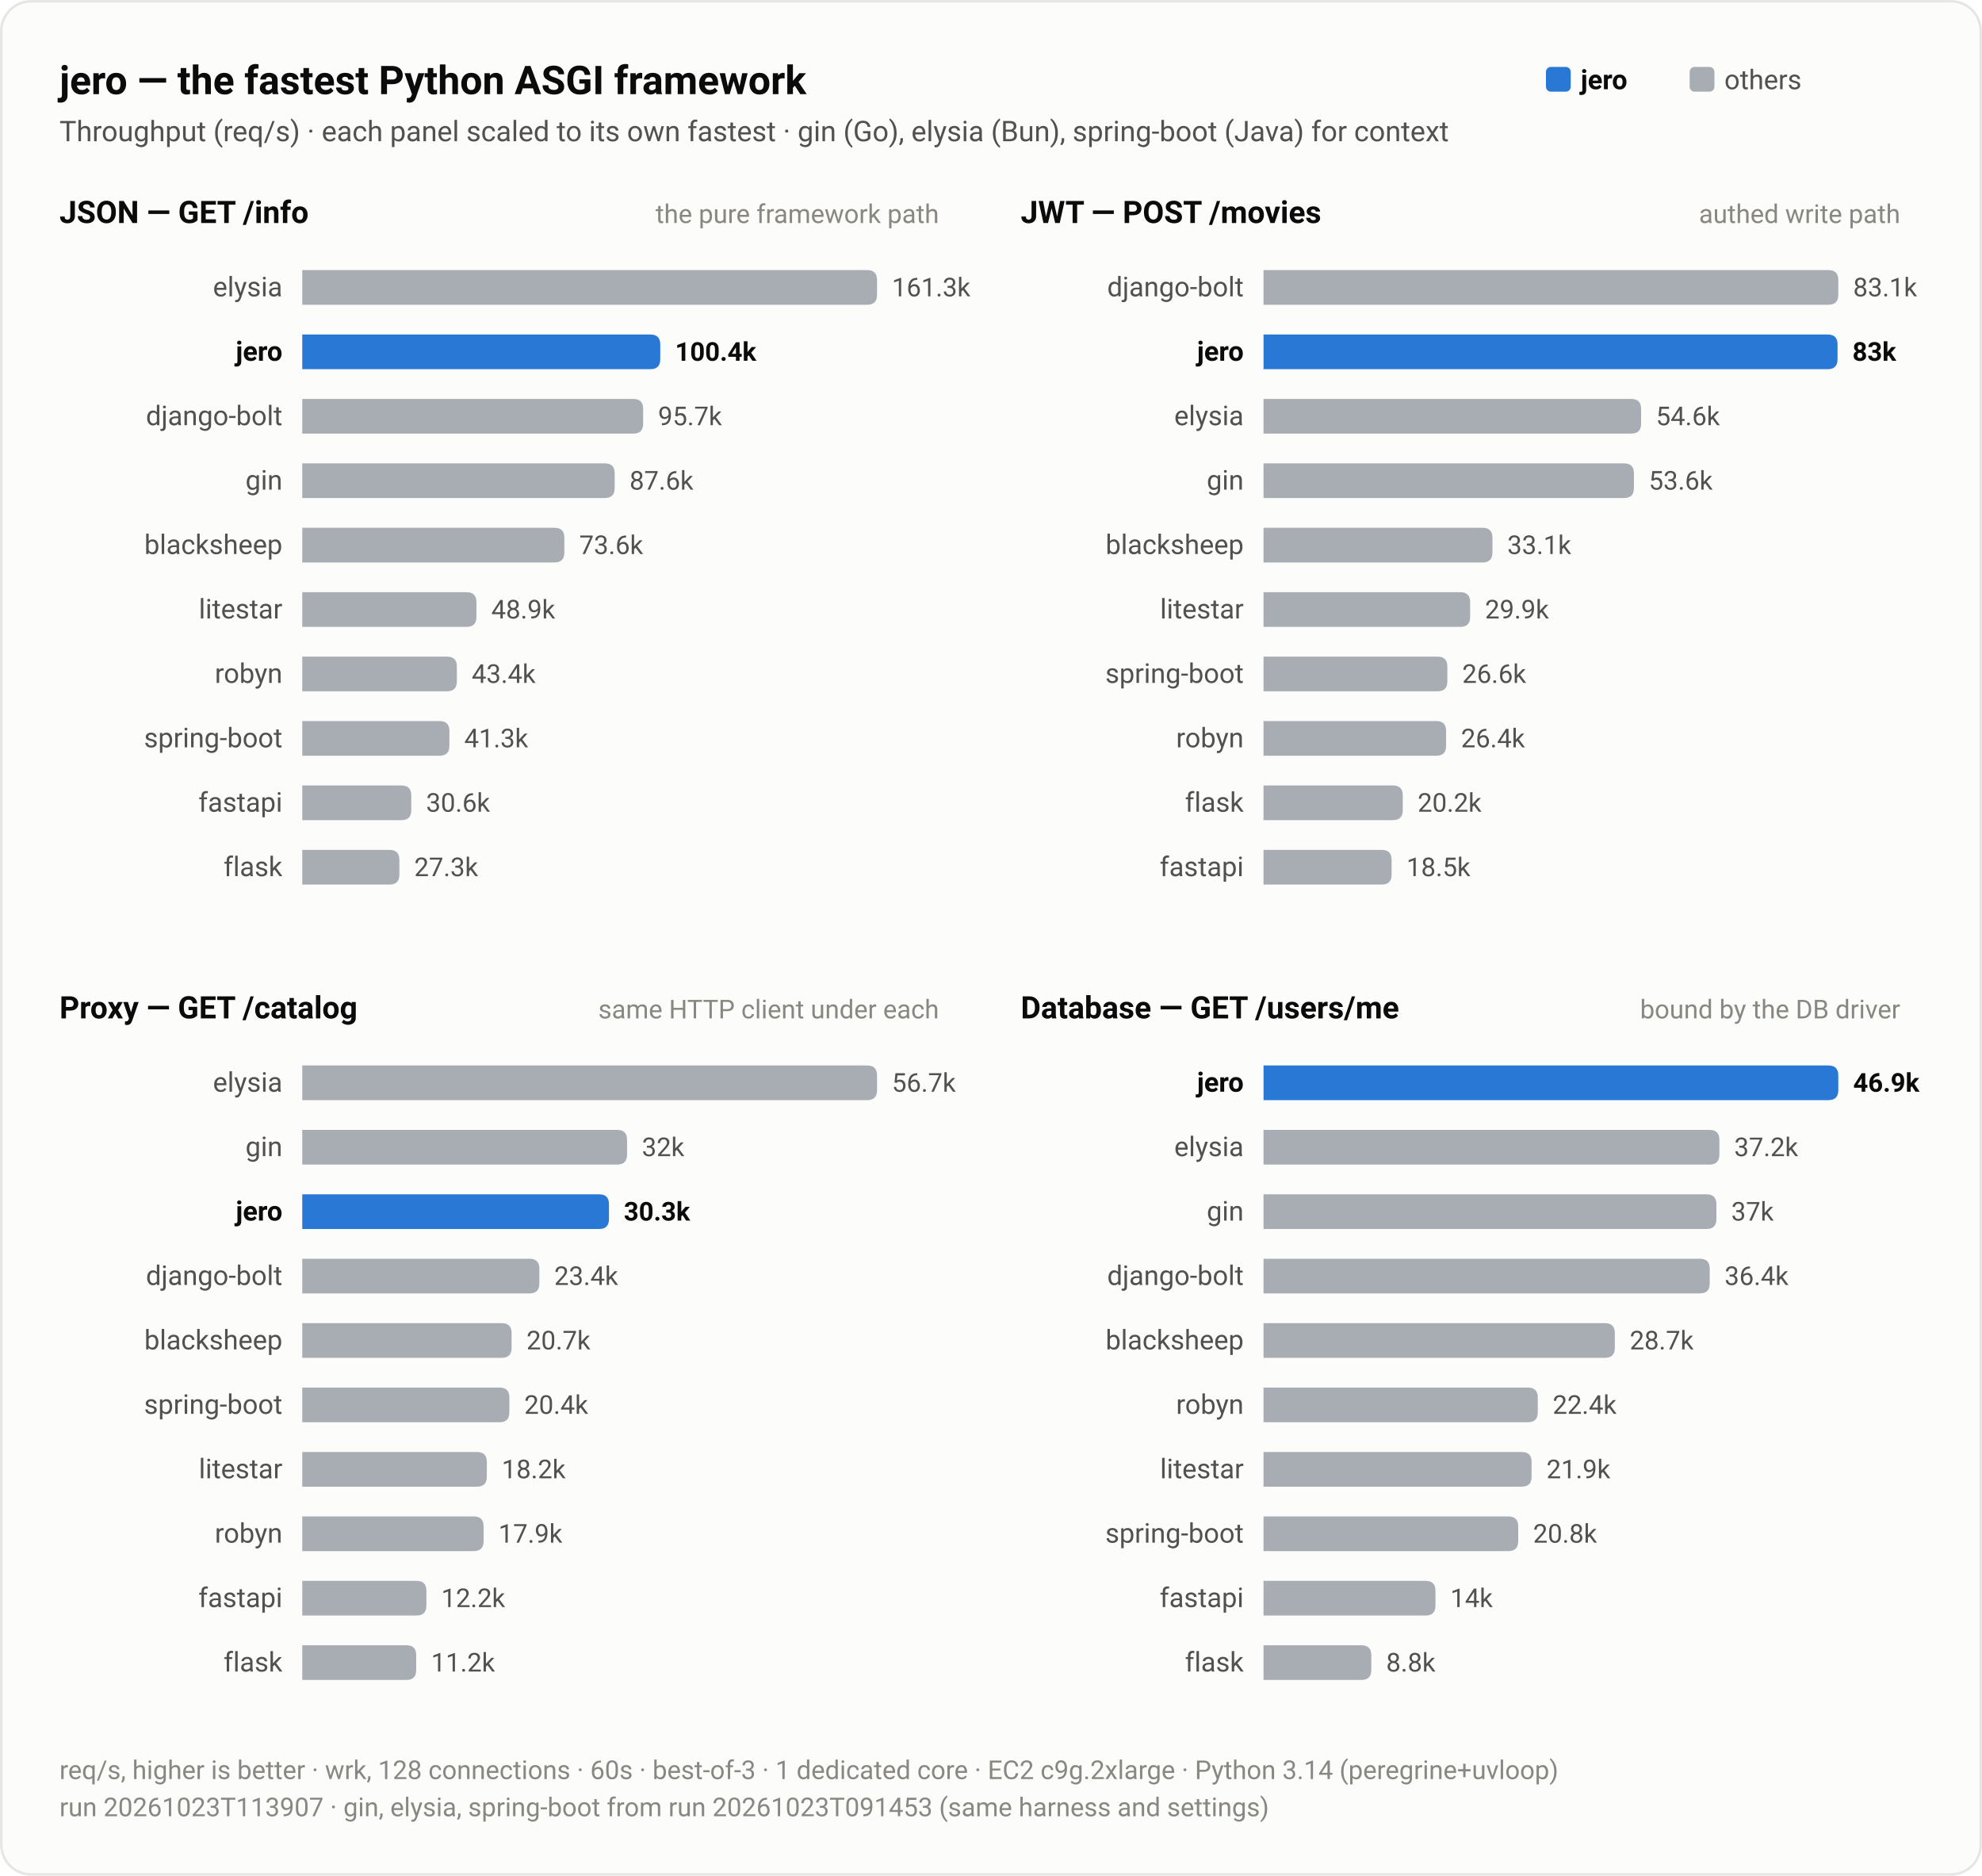
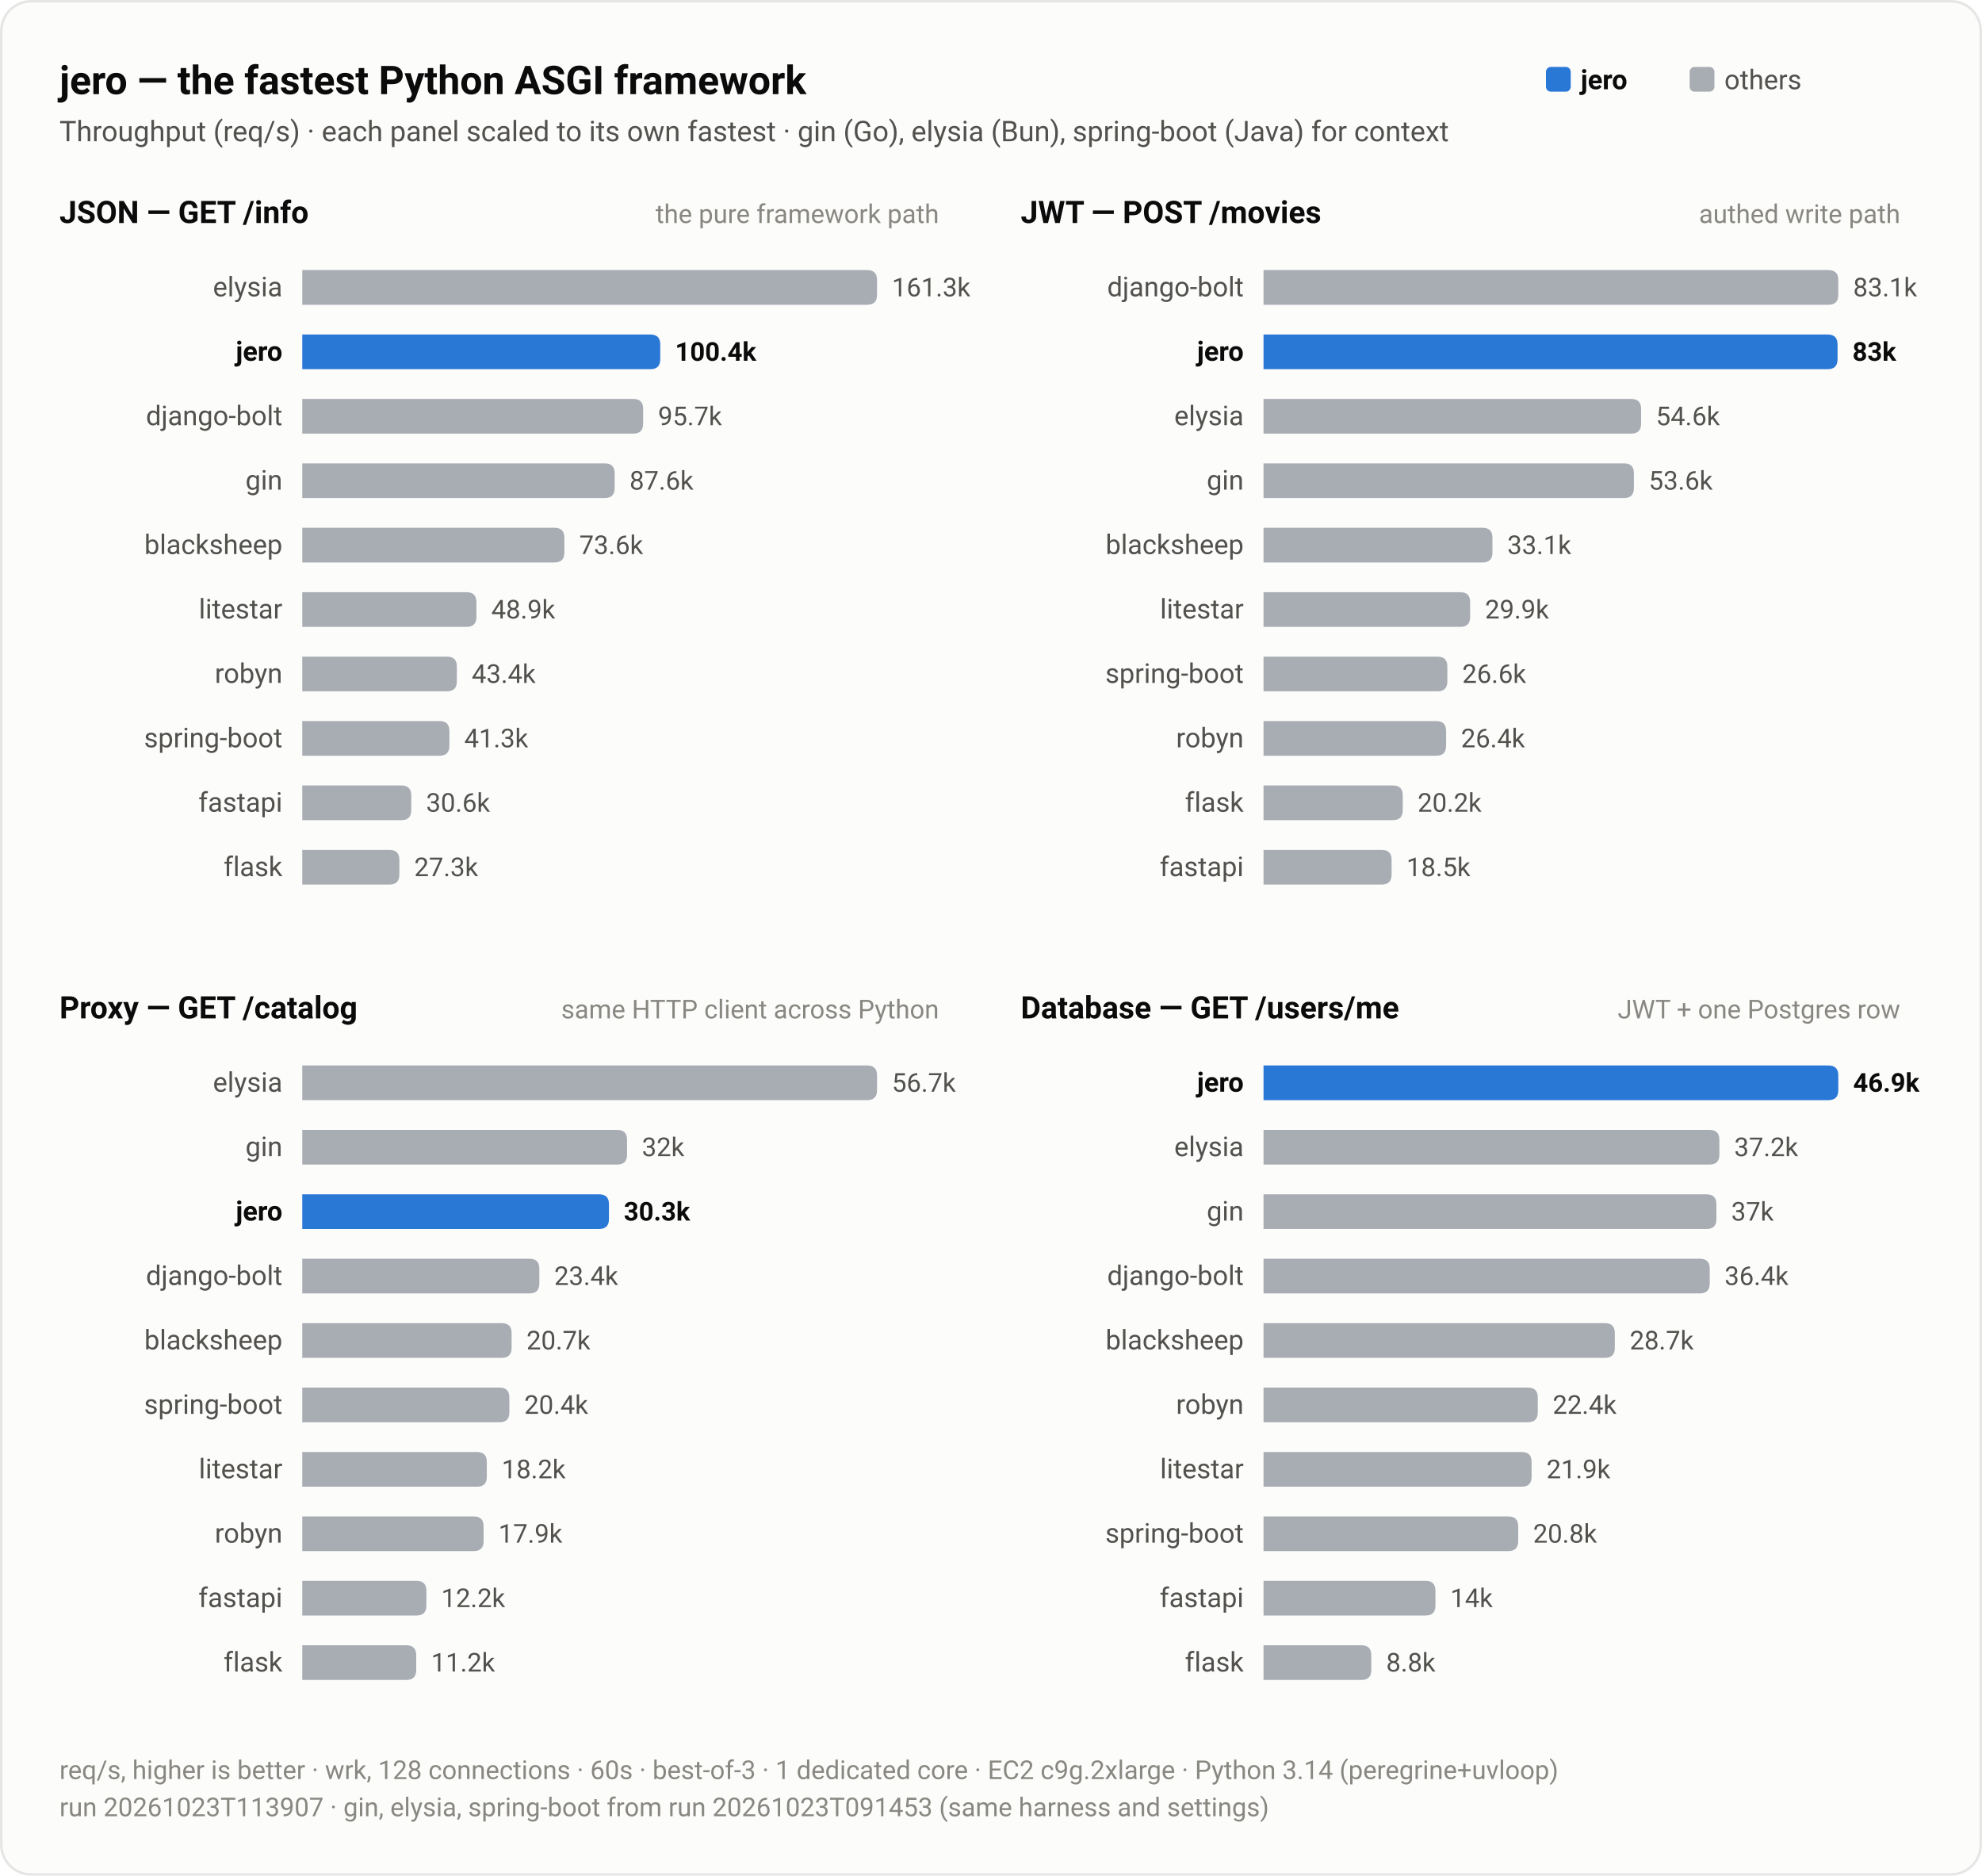
<svg xmlns="http://www.w3.org/2000/svg" viewBox="0 0 800 757" width="800" height="757" role="img" aria-label="jero — the fastest Python ASGI framework">
  <rect x="0.5" y="0.5" width="799" height="756" rx="12" fill="#fcfcfb" stroke="rgba(11,11,11,0.10)" />
  <text x="24" y="38" font-size="16" fill="#0b0b0b" font-family="system-ui, -apple-system, 'Segoe UI', Roboto, sans-serif" font-weight="700">jero — the fastest Python ASGI framework</text>
  <text x="24" y="57" font-size="11.5" fill="#52514e" font-family="system-ui, -apple-system, 'Segoe UI', Roboto, sans-serif">Throughput (req/s) · each panel scaled to its own fastest · gin (Go), elysia (Bun), spring-boot (Java) for context</text>
  <rect x="624" y="27" width="10" height="10" rx="2" fill="#2a78d6" />
  <text x="638" y="36" font-size="11" fill="#0b0b0b" font-family="system-ui, -apple-system, 'Segoe UI', Roboto, sans-serif" font-weight="700">jero</text>
  <rect x="682" y="27" width="10" height="10" rx="2" fill="#a8adb3" />
  <text x="696" y="36" font-size="11" fill="#52514e" font-family="system-ui, -apple-system, 'Segoe UI', Roboto, sans-serif">others</text>
  <text x="24" y="90.0" font-size="12.5" fill="#0b0b0b" font-family="system-ui, -apple-system, 'Segoe UI', Roboto, sans-serif" font-weight="600">JSON — GET /info</text>
  <text x="379" y="90.0" font-size="10.5" fill="#898781" font-family="system-ui, -apple-system, 'Segoe UI', Roboto, sans-serif" text-anchor="end">the pure framework path</text>
  <text x="114" y="119.6" font-size="11" fill="#52514e" font-family="system-ui, -apple-system, 'Segoe UI', Roboto, sans-serif" text-anchor="end">elysia</text>
  <path d="M122,109.0 L350.0,109.0 Q354.0,109.0 354.0,113.0 L354.0,119.0 Q354.0,123.0 350.0,123.0 L122,123.0 Z" fill="#a8adb3" />
  <text x="360.0" y="119.6" font-size="10.5" fill="#52514e" font-family="system-ui, -apple-system, 'Segoe UI', Roboto, sans-serif" style="font-variant-numeric:tabular-nums">161.3k</text>
  <text x="114" y="145.6" font-size="11" fill="#0b0b0b" font-family="system-ui, -apple-system, 'Segoe UI', Roboto, sans-serif" font-weight="700" text-anchor="end">jero</text>
  <path d="M122,135.0 L262.5,135.0 Q266.5,135.0 266.5,139.0 L266.5,145.0 Q266.5,149.0 262.5,149.0 L122,149.0 Z" fill="#2a78d6" />
  <text x="272.5" y="145.6" font-size="10.5" fill="#0b0b0b" font-family="system-ui, -apple-system, 'Segoe UI', Roboto, sans-serif" font-weight="700" style="font-variant-numeric:tabular-nums">100.4k</text>
  <text x="114" y="171.6" font-size="11" fill="#52514e" font-family="system-ui, -apple-system, 'Segoe UI', Roboto, sans-serif" text-anchor="end">django-bolt</text>
  <path d="M122,161.0 L255.6,161.0 Q259.6,161.0 259.6,165.0 L259.6,171.0 Q259.6,175.0 255.6,175.0 L122,175.0 Z" fill="#a8adb3" />
  <text x="265.6" y="171.6" font-size="10.5" fill="#52514e" font-family="system-ui, -apple-system, 'Segoe UI', Roboto, sans-serif" style="font-variant-numeric:tabular-nums">95.7k</text>
  <text x="114" y="197.6" font-size="11" fill="#52514e" font-family="system-ui, -apple-system, 'Segoe UI', Roboto, sans-serif" text-anchor="end">gin</text>
  <path d="M122,187.0 L244.1,187.0 Q248.1,187.0 248.1,191.0 L248.1,197.0 Q248.1,201.0 244.1,201.0 L122,201.0 Z" fill="#a8adb3" />
  <text x="254.1" y="197.6" font-size="10.5" fill="#52514e" font-family="system-ui, -apple-system, 'Segoe UI', Roboto, sans-serif" style="font-variant-numeric:tabular-nums">87.6k</text>
  <text x="114" y="223.6" font-size="11" fill="#52514e" font-family="system-ui, -apple-system, 'Segoe UI', Roboto, sans-serif" text-anchor="end">blacksheep</text>
  <path d="M122,213.0 L223.8,213.0 Q227.8,213.0 227.8,217.0 L227.8,223.0 Q227.8,227.0 223.8,227.0 L122,227.0 Z" fill="#a8adb3" />
  <text x="233.8" y="223.6" font-size="10.5" fill="#52514e" font-family="system-ui, -apple-system, 'Segoe UI', Roboto, sans-serif" style="font-variant-numeric:tabular-nums">73.6k</text>
  <text x="114" y="249.6" font-size="11" fill="#52514e" font-family="system-ui, -apple-system, 'Segoe UI', Roboto, sans-serif" text-anchor="end">litestar</text>
  <path d="M122,239.0 L188.3,239.0 Q192.3,239.0 192.3,243.0 L192.3,249.0 Q192.3,253.0 188.3,253.0 L122,253.0 Z" fill="#a8adb3" />
  <text x="198.3" y="249.6" font-size="10.5" fill="#52514e" font-family="system-ui, -apple-system, 'Segoe UI', Roboto, sans-serif" style="font-variant-numeric:tabular-nums">48.9k</text>
  <text x="114" y="275.6" font-size="11" fill="#52514e" font-family="system-ui, -apple-system, 'Segoe UI', Roboto, sans-serif" text-anchor="end">robyn</text>
  <path d="M122,265.0 L180.4,265.0 Q184.4,265.0 184.4,269.0 L184.4,275.0 Q184.4,279.0 180.4,279.0 L122,279.0 Z" fill="#a8adb3" />
  <text x="190.4" y="275.6" font-size="10.5" fill="#52514e" font-family="system-ui, -apple-system, 'Segoe UI', Roboto, sans-serif" style="font-variant-numeric:tabular-nums">43.4k</text>
  <text x="114" y="301.6" font-size="11" fill="#52514e" font-family="system-ui, -apple-system, 'Segoe UI', Roboto, sans-serif" text-anchor="end">spring-boot</text>
  <path d="M122,291.0 L177.4,291.0 Q181.4,291.0 181.4,295.0 L181.4,301.0 Q181.4,305.0 177.4,305.0 L122,305.0 Z" fill="#a8adb3" />
  <text x="187.4" y="301.6" font-size="10.5" fill="#52514e" font-family="system-ui, -apple-system, 'Segoe UI', Roboto, sans-serif" style="font-variant-numeric:tabular-nums">41.3k</text>
  <text x="114" y="327.6" font-size="11" fill="#52514e" font-family="system-ui, -apple-system, 'Segoe UI', Roboto, sans-serif" text-anchor="end">fastapi</text>
  <path d="M122,317.0 L162.0,317.0 Q166.0,317.0 166.0,321.0 L166.0,327.0 Q166.0,331.0 162.0,331.0 L122,331.0 Z" fill="#a8adb3" />
  <text x="172.0" y="327.6" font-size="10.5" fill="#52514e" font-family="system-ui, -apple-system, 'Segoe UI', Roboto, sans-serif" style="font-variant-numeric:tabular-nums">30.6k</text>
  <text x="114" y="353.6" font-size="11" fill="#52514e" font-family="system-ui, -apple-system, 'Segoe UI', Roboto, sans-serif" text-anchor="end">flask</text>
  <path d="M122,343.0 L157.2,343.0 Q161.2,343.0 161.2,347.0 L161.2,353.0 Q161.2,357.0 157.2,357.0 L122,357.0 Z" fill="#a8adb3" />
  <text x="167.2" y="353.6" font-size="10.5" fill="#52514e" font-family="system-ui, -apple-system, 'Segoe UI', Roboto, sans-serif" style="font-variant-numeric:tabular-nums">27.3k</text>
  <text x="412" y="90.0" font-size="12.5" fill="#0b0b0b" font-family="system-ui, -apple-system, 'Segoe UI', Roboto, sans-serif" font-weight="600">JWT — POST /movies</text>
  <text x="767" y="90.0" font-size="10.5" fill="#898781" font-family="system-ui, -apple-system, 'Segoe UI', Roboto, sans-serif" text-anchor="end">authed write path</text>
  <text x="502" y="119.6" font-size="11" fill="#52514e" font-family="system-ui, -apple-system, 'Segoe UI', Roboto, sans-serif" text-anchor="end">django-bolt</text>
  <path d="M510,109.0 L738.0,109.0 Q742.0,109.0 742.0,113.0 L742.0,119.0 Q742.0,123.0 738.0,123.0 L510,123.0 Z" fill="#a8adb3" />
  <text x="748.0" y="119.6" font-size="10.5" fill="#52514e" font-family="system-ui, -apple-system, 'Segoe UI', Roboto, sans-serif" style="font-variant-numeric:tabular-nums">83.1k</text>
  <text x="502" y="145.6" font-size="11" fill="#0b0b0b" font-family="system-ui, -apple-system, 'Segoe UI', Roboto, sans-serif" font-weight="700" text-anchor="end">jero</text>
  <path d="M510,135.0 L737.7,135.0 Q741.7,135.0 741.7,139.0 L741.7,145.0 Q741.7,149.0 737.7,149.0 L510,149.0 Z" fill="#2a78d6" />
  <text x="747.7" y="145.6" font-size="10.5" fill="#0b0b0b" font-family="system-ui, -apple-system, 'Segoe UI', Roboto, sans-serif" font-weight="700" style="font-variant-numeric:tabular-nums">83k</text>
  <text x="502" y="171.6" font-size="11" fill="#52514e" font-family="system-ui, -apple-system, 'Segoe UI', Roboto, sans-serif" text-anchor="end">elysia</text>
  <path d="M510,161.0 L658.4,161.0 Q662.4,161.0 662.4,165.0 L662.4,171.0 Q662.4,175.0 658.4,175.0 L510,175.0 Z" fill="#a8adb3" />
  <text x="668.4" y="171.6" font-size="10.5" fill="#52514e" font-family="system-ui, -apple-system, 'Segoe UI', Roboto, sans-serif" style="font-variant-numeric:tabular-nums">54.6k</text>
  <text x="502" y="197.6" font-size="11" fill="#52514e" font-family="system-ui, -apple-system, 'Segoe UI', Roboto, sans-serif" text-anchor="end">gin</text>
  <path d="M510,187.0 L655.5,187.0 Q659.5,187.0 659.5,191.0 L659.5,197.0 Q659.5,201.0 655.5,201.0 L510,201.0 Z" fill="#a8adb3" />
  <text x="665.5" y="197.6" font-size="10.5" fill="#52514e" font-family="system-ui, -apple-system, 'Segoe UI', Roboto, sans-serif" style="font-variant-numeric:tabular-nums">53.6k</text>
  <text x="502" y="223.6" font-size="11" fill="#52514e" font-family="system-ui, -apple-system, 'Segoe UI', Roboto, sans-serif" text-anchor="end">blacksheep</text>
  <path d="M510,213.0 L598.4,213.0 Q602.4,213.0 602.4,217.0 L602.4,223.0 Q602.4,227.0 598.4,227.0 L510,227.0 Z" fill="#a8adb3" />
  <text x="608.4" y="223.6" font-size="10.5" fill="#52514e" font-family="system-ui, -apple-system, 'Segoe UI', Roboto, sans-serif" style="font-variant-numeric:tabular-nums">33.1k</text>
  <text x="502" y="249.6" font-size="11" fill="#52514e" font-family="system-ui, -apple-system, 'Segoe UI', Roboto, sans-serif" text-anchor="end">litestar</text>
  <path d="M510,239.0 L589.4,239.0 Q593.4,239.0 593.4,243.0 L593.4,249.0 Q593.4,253.0 589.4,253.0 L510,253.0 Z" fill="#a8adb3" />
  <text x="599.4" y="249.6" font-size="10.5" fill="#52514e" font-family="system-ui, -apple-system, 'Segoe UI', Roboto, sans-serif" style="font-variant-numeric:tabular-nums">29.9k</text>
  <text x="502" y="275.6" font-size="11" fill="#52514e" font-family="system-ui, -apple-system, 'Segoe UI', Roboto, sans-serif" text-anchor="end">spring-boot</text>
  <path d="M510,265.0 L580.2,265.0 Q584.2,265.0 584.2,269.0 L584.2,275.0 Q584.2,279.0 580.2,279.0 L510,279.0 Z" fill="#a8adb3" />
  <text x="590.2" y="275.6" font-size="10.5" fill="#52514e" font-family="system-ui, -apple-system, 'Segoe UI', Roboto, sans-serif" style="font-variant-numeric:tabular-nums">26.6k</text>
  <text x="502" y="301.6" font-size="11" fill="#52514e" font-family="system-ui, -apple-system, 'Segoe UI', Roboto, sans-serif" text-anchor="end">robyn</text>
  <path d="M510,291.0 L579.7,291.0 Q583.7,291.0 583.7,295.0 L583.7,301.0 Q583.7,305.0 579.7,305.0 L510,305.0 Z" fill="#a8adb3" />
  <text x="589.7" y="301.6" font-size="10.5" fill="#52514e" font-family="system-ui, -apple-system, 'Segoe UI', Roboto, sans-serif" style="font-variant-numeric:tabular-nums">26.4k</text>
  <text x="502" y="327.6" font-size="11" fill="#52514e" font-family="system-ui, -apple-system, 'Segoe UI', Roboto, sans-serif" text-anchor="end">flask</text>
  <path d="M510,317.0 L562.2,317.0 Q566.2,317.0 566.2,321.0 L566.2,327.0 Q566.2,331.0 562.2,331.0 L510,331.0 Z" fill="#a8adb3" />
  <text x="572.2" y="327.6" font-size="10.5" fill="#52514e" font-family="system-ui, -apple-system, 'Segoe UI', Roboto, sans-serif" style="font-variant-numeric:tabular-nums">20.2k</text>
  <text x="502" y="353.6" font-size="11" fill="#52514e" font-family="system-ui, -apple-system, 'Segoe UI', Roboto, sans-serif" text-anchor="end">fastapi</text>
  <path d="M510,343.0 L557.7,343.0 Q561.7,343.0 561.7,347.0 L561.7,353.0 Q561.7,357.0 557.7,357.0 L510,357.0 Z" fill="#a8adb3" />
  <text x="567.7" y="353.6" font-size="10.5" fill="#52514e" font-family="system-ui, -apple-system, 'Segoe UI', Roboto, sans-serif" style="font-variant-numeric:tabular-nums">18.5k</text>
  <text x="24" y="411.0" font-size="12.5" fill="#0b0b0b" font-family="system-ui, -apple-system, 'Segoe UI', Roboto, sans-serif" font-weight="600">Proxy — GET /catalog</text>
-   <text x="379" y="411.0" font-size="10.5" fill="#898781" font-family="system-ui, -apple-system, 'Segoe UI', Roboto, sans-serif" text-anchor="end">same HTTP client under each</text>
+   <text x="379" y="411.0" font-size="10.5" fill="#898781" font-family="system-ui, -apple-system, 'Segoe UI', Roboto, sans-serif" text-anchor="end">same HTTP client across Python</text>
  <text x="114" y="440.6" font-size="11" fill="#52514e" font-family="system-ui, -apple-system, 'Segoe UI', Roboto, sans-serif" text-anchor="end">elysia</text>
  <path d="M122,430.0 L350.0,430.0 Q354.0,430.0 354.0,434.0 L354.0,440.0 Q354.0,444.0 350.0,444.0 L122,444.0 Z" fill="#a8adb3" />
  <text x="360.0" y="440.6" font-size="10.5" fill="#52514e" font-family="system-ui, -apple-system, 'Segoe UI', Roboto, sans-serif" style="font-variant-numeric:tabular-nums">56.7k</text>
  <text x="114" y="466.6" font-size="11" fill="#52514e" font-family="system-ui, -apple-system, 'Segoe UI', Roboto, sans-serif" text-anchor="end">gin</text>
  <path d="M122,456.0 L249.1,456.0 Q253.1,456.0 253.1,460.0 L253.1,466.0 Q253.1,470.0 249.1,470.0 L122,470.0 Z" fill="#a8adb3" />
  <text x="259.1" y="466.6" font-size="10.5" fill="#52514e" font-family="system-ui, -apple-system, 'Segoe UI', Roboto, sans-serif" style="font-variant-numeric:tabular-nums">32k</text>
  <text x="114" y="492.6" font-size="11" fill="#0b0b0b" font-family="system-ui, -apple-system, 'Segoe UI', Roboto, sans-serif" font-weight="700" text-anchor="end">jero</text>
  <path d="M122,482.0 L241.8,482.0 Q245.8,482.0 245.8,486.0 L245.8,492.0 Q245.8,496.0 241.8,496.0 L122,496.0 Z" fill="#2a78d6" />
  <text x="251.8" y="492.6" font-size="10.5" fill="#0b0b0b" font-family="system-ui, -apple-system, 'Segoe UI', Roboto, sans-serif" font-weight="700" style="font-variant-numeric:tabular-nums">30.3k</text>
  <text x="114" y="518.6" font-size="11" fill="#52514e" font-family="system-ui, -apple-system, 'Segoe UI', Roboto, sans-serif" text-anchor="end">django-bolt</text>
  <path d="M122,508.0 L213.7,508.0 Q217.7,508.0 217.7,512.0 L217.7,518.0 Q217.7,522.0 213.7,522.0 L122,522.0 Z" fill="#a8adb3" />
  <text x="223.7" y="518.6" font-size="10.5" fill="#52514e" font-family="system-ui, -apple-system, 'Segoe UI', Roboto, sans-serif" style="font-variant-numeric:tabular-nums">23.4k</text>
  <text x="114" y="544.6" font-size="11" fill="#52514e" font-family="system-ui, -apple-system, 'Segoe UI', Roboto, sans-serif" text-anchor="end">blacksheep</text>
  <path d="M122,534.0 L202.5,534.0 Q206.5,534.0 206.5,538.0 L206.5,544.0 Q206.5,548.0 202.5,548.0 L122,548.0 Z" fill="#a8adb3" />
  <text x="212.5" y="544.6" font-size="10.5" fill="#52514e" font-family="system-ui, -apple-system, 'Segoe UI', Roboto, sans-serif" style="font-variant-numeric:tabular-nums">20.7k</text>
  <text x="114" y="570.6" font-size="11" fill="#52514e" font-family="system-ui, -apple-system, 'Segoe UI', Roboto, sans-serif" text-anchor="end">spring-boot</text>
  <path d="M122,560.0 L201.6,560.0 Q205.6,560.0 205.6,564.0 L205.6,570.0 Q205.6,574.0 201.6,574.0 L122,574.0 Z" fill="#a8adb3" />
  <text x="211.6" y="570.6" font-size="10.5" fill="#52514e" font-family="system-ui, -apple-system, 'Segoe UI', Roboto, sans-serif" style="font-variant-numeric:tabular-nums">20.4k</text>
  <text x="114" y="596.6" font-size="11" fill="#52514e" font-family="system-ui, -apple-system, 'Segoe UI', Roboto, sans-serif" text-anchor="end">litestar</text>
  <path d="M122,586.0 L192.5,586.0 Q196.5,586.0 196.5,590.0 L196.5,596.0 Q196.5,600.0 192.5,600.0 L122,600.0 Z" fill="#a8adb3" />
  <text x="202.5" y="596.6" font-size="10.5" fill="#52514e" font-family="system-ui, -apple-system, 'Segoe UI', Roboto, sans-serif" style="font-variant-numeric:tabular-nums">18.2k</text>
  <text x="114" y="622.6" font-size="11" fill="#52514e" font-family="system-ui, -apple-system, 'Segoe UI', Roboto, sans-serif" text-anchor="end">robyn</text>
  <path d="M122,612.0 L191.2,612.0 Q195.2,612.0 195.2,616.0 L195.2,622.0 Q195.2,626.0 191.2,626.0 L122,626.0 Z" fill="#a8adb3" />
  <text x="201.2" y="622.6" font-size="10.5" fill="#52514e" font-family="system-ui, -apple-system, 'Segoe UI', Roboto, sans-serif" style="font-variant-numeric:tabular-nums">17.9k</text>
  <text x="114" y="648.6" font-size="11" fill="#52514e" font-family="system-ui, -apple-system, 'Segoe UI', Roboto, sans-serif" text-anchor="end">fastapi</text>
  <path d="M122,638.0 L168.1,638.0 Q172.1,638.0 172.1,642.0 L172.1,648.0 Q172.1,652.0 168.1,652.0 L122,652.0 Z" fill="#a8adb3" />
  <text x="178.1" y="648.6" font-size="10.5" fill="#52514e" font-family="system-ui, -apple-system, 'Segoe UI', Roboto, sans-serif" style="font-variant-numeric:tabular-nums">12.2k</text>
  <text x="114" y="674.6" font-size="11" fill="#52514e" font-family="system-ui, -apple-system, 'Segoe UI', Roboto, sans-serif" text-anchor="end">flask</text>
  <path d="M122,664.0 L164.0,664.0 Q168.0,664.0 168.0,668.0 L168.0,674.0 Q168.0,678.0 164.0,678.0 L122,678.0 Z" fill="#a8adb3" />
  <text x="174.0" y="674.6" font-size="10.5" fill="#52514e" font-family="system-ui, -apple-system, 'Segoe UI', Roboto, sans-serif" style="font-variant-numeric:tabular-nums">11.2k</text>
  <text x="412" y="411.0" font-size="12.5" fill="#0b0b0b" font-family="system-ui, -apple-system, 'Segoe UI', Roboto, sans-serif" font-weight="600">Database — GET /users/me</text>
-   <text x="767" y="411.0" font-size="10.5" fill="#898781" font-family="system-ui, -apple-system, 'Segoe UI', Roboto, sans-serif" text-anchor="end">bound by the DB driver</text>
+   <text x="767" y="411.0" font-size="10.5" fill="#898781" font-family="system-ui, -apple-system, 'Segoe UI', Roboto, sans-serif" text-anchor="end">JWT + one Postgres row</text>
  <text x="502" y="440.6" font-size="11" fill="#0b0b0b" font-family="system-ui, -apple-system, 'Segoe UI', Roboto, sans-serif" font-weight="700" text-anchor="end">jero</text>
  <path d="M510,430.0 L738.0,430.0 Q742.0,430.0 742.0,434.0 L742.0,440.0 Q742.0,444.0 738.0,444.0 L510,444.0 Z" fill="#2a78d6" />
  <text x="748.0" y="440.6" font-size="10.5" fill="#0b0b0b" font-family="system-ui, -apple-system, 'Segoe UI', Roboto, sans-serif" font-weight="700" style="font-variant-numeric:tabular-nums">46.9k</text>
  <text x="502" y="466.6" font-size="11" fill="#52514e" font-family="system-ui, -apple-system, 'Segoe UI', Roboto, sans-serif" text-anchor="end">elysia</text>
  <path d="M510,456.0 L690.0,456.0 Q694.0,456.0 694.0,460.0 L694.0,466.0 Q694.0,470.0 690.0,470.0 L510,470.0 Z" fill="#a8adb3" />
  <text x="700.0" y="466.6" font-size="10.5" fill="#52514e" font-family="system-ui, -apple-system, 'Segoe UI', Roboto, sans-serif" style="font-variant-numeric:tabular-nums">37.2k</text>
  <text x="502" y="492.6" font-size="11" fill="#52514e" font-family="system-ui, -apple-system, 'Segoe UI', Roboto, sans-serif" text-anchor="end">gin</text>
  <path d="M510,482.0 L688.8,482.0 Q692.8,482.0 692.8,486.0 L692.8,492.0 Q692.8,496.0 688.8,496.0 L510,496.0 Z" fill="#a8adb3" />
  <text x="698.8" y="492.6" font-size="10.5" fill="#52514e" font-family="system-ui, -apple-system, 'Segoe UI', Roboto, sans-serif" style="font-variant-numeric:tabular-nums">37k</text>
  <text x="502" y="518.6" font-size="11" fill="#52514e" font-family="system-ui, -apple-system, 'Segoe UI', Roboto, sans-serif" text-anchor="end">django-bolt</text>
  <path d="M510,508.0 L686.1,508.0 Q690.1,508.0 690.1,512.0 L690.1,518.0 Q690.1,522.0 686.1,522.0 L510,522.0 Z" fill="#a8adb3" />
  <text x="696.1" y="518.6" font-size="10.5" fill="#52514e" font-family="system-ui, -apple-system, 'Segoe UI', Roboto, sans-serif" style="font-variant-numeric:tabular-nums">36.4k</text>
  <text x="502" y="544.6" font-size="11" fill="#52514e" font-family="system-ui, -apple-system, 'Segoe UI', Roboto, sans-serif" text-anchor="end">blacksheep</text>
  <path d="M510,534.0 L647.8,534.0 Q651.8,534.0 651.8,538.0 L651.8,544.0 Q651.8,548.0 647.8,548.0 L510,548.0 Z" fill="#a8adb3" />
  <text x="657.8" y="544.6" font-size="10.5" fill="#52514e" font-family="system-ui, -apple-system, 'Segoe UI', Roboto, sans-serif" style="font-variant-numeric:tabular-nums">28.7k</text>
  <text x="502" y="570.6" font-size="11" fill="#52514e" font-family="system-ui, -apple-system, 'Segoe UI', Roboto, sans-serif" text-anchor="end">robyn</text>
  <path d="M510,560.0 L616.7,560.0 Q620.7,560.0 620.7,564.0 L620.7,570.0 Q620.7,574.0 616.7,574.0 L510,574.0 Z" fill="#a8adb3" />
  <text x="626.7" y="570.6" font-size="10.5" fill="#52514e" font-family="system-ui, -apple-system, 'Segoe UI', Roboto, sans-serif" style="font-variant-numeric:tabular-nums">22.4k</text>
  <text x="502" y="596.6" font-size="11" fill="#52514e" font-family="system-ui, -apple-system, 'Segoe UI', Roboto, sans-serif" text-anchor="end">litestar</text>
  <path d="M510,586.0 L614.2,586.0 Q618.2,586.0 618.2,590.0 L618.2,596.0 Q618.2,600.0 614.2,600.0 L510,600.0 Z" fill="#a8adb3" />
  <text x="624.2" y="596.6" font-size="10.5" fill="#52514e" font-family="system-ui, -apple-system, 'Segoe UI', Roboto, sans-serif" style="font-variant-numeric:tabular-nums">21.9k</text>
  <text x="502" y="622.6" font-size="11" fill="#52514e" font-family="system-ui, -apple-system, 'Segoe UI', Roboto, sans-serif" text-anchor="end">spring-boot</text>
  <path d="M510,612.0 L608.8,612.0 Q612.8,612.0 612.8,616.0 L612.8,622.0 Q612.8,626.0 608.8,626.0 L510,626.0 Z" fill="#a8adb3" />
  <text x="618.8" y="622.6" font-size="10.5" fill="#52514e" font-family="system-ui, -apple-system, 'Segoe UI', Roboto, sans-serif" style="font-variant-numeric:tabular-nums">20.8k</text>
  <text x="502" y="648.6" font-size="11" fill="#52514e" font-family="system-ui, -apple-system, 'Segoe UI', Roboto, sans-serif" text-anchor="end">fastapi</text>
  <path d="M510,638.0 L575.4,638.0 Q579.4,638.0 579.4,642.0 L579.4,648.0 Q579.4,652.0 575.4,652.0 L510,652.0 Z" fill="#a8adb3" />
  <text x="585.4" y="648.6" font-size="10.5" fill="#52514e" font-family="system-ui, -apple-system, 'Segoe UI', Roboto, sans-serif" style="font-variant-numeric:tabular-nums">14k</text>
  <text x="502" y="674.6" font-size="11" fill="#52514e" font-family="system-ui, -apple-system, 'Segoe UI', Roboto, sans-serif" text-anchor="end">flask</text>
  <path d="M510,664.0 L549.5,664.0 Q553.5,664.0 553.5,668.0 L553.5,674.0 Q553.5,678.0 549.5,678.0 L510,678.0 Z" fill="#a8adb3" />
  <text x="559.5" y="674.6" font-size="10.5" fill="#52514e" font-family="system-ui, -apple-system, 'Segoe UI', Roboto, sans-serif" style="font-variant-numeric:tabular-nums">8.8k</text>
  <text x="24" y="718.0" font-size="10.5" fill="#898781" font-family="system-ui, -apple-system, 'Segoe UI', Roboto, sans-serif">req/s, higher is better · wrk, 128 connections · 60s · best-of-3 · 1 dedicated core · EC2 c9g.2xlarge · Python 3.14 (peregrine+uvloop)</text>
  <text x="24" y="733.0" font-size="10.5" fill="#898781" font-family="system-ui, -apple-system, 'Segoe UI', Roboto, sans-serif">run 20261023T113907 · gin, elysia, spring-boot from run 20261023T091453 (same harness and settings)</text>
</svg>
